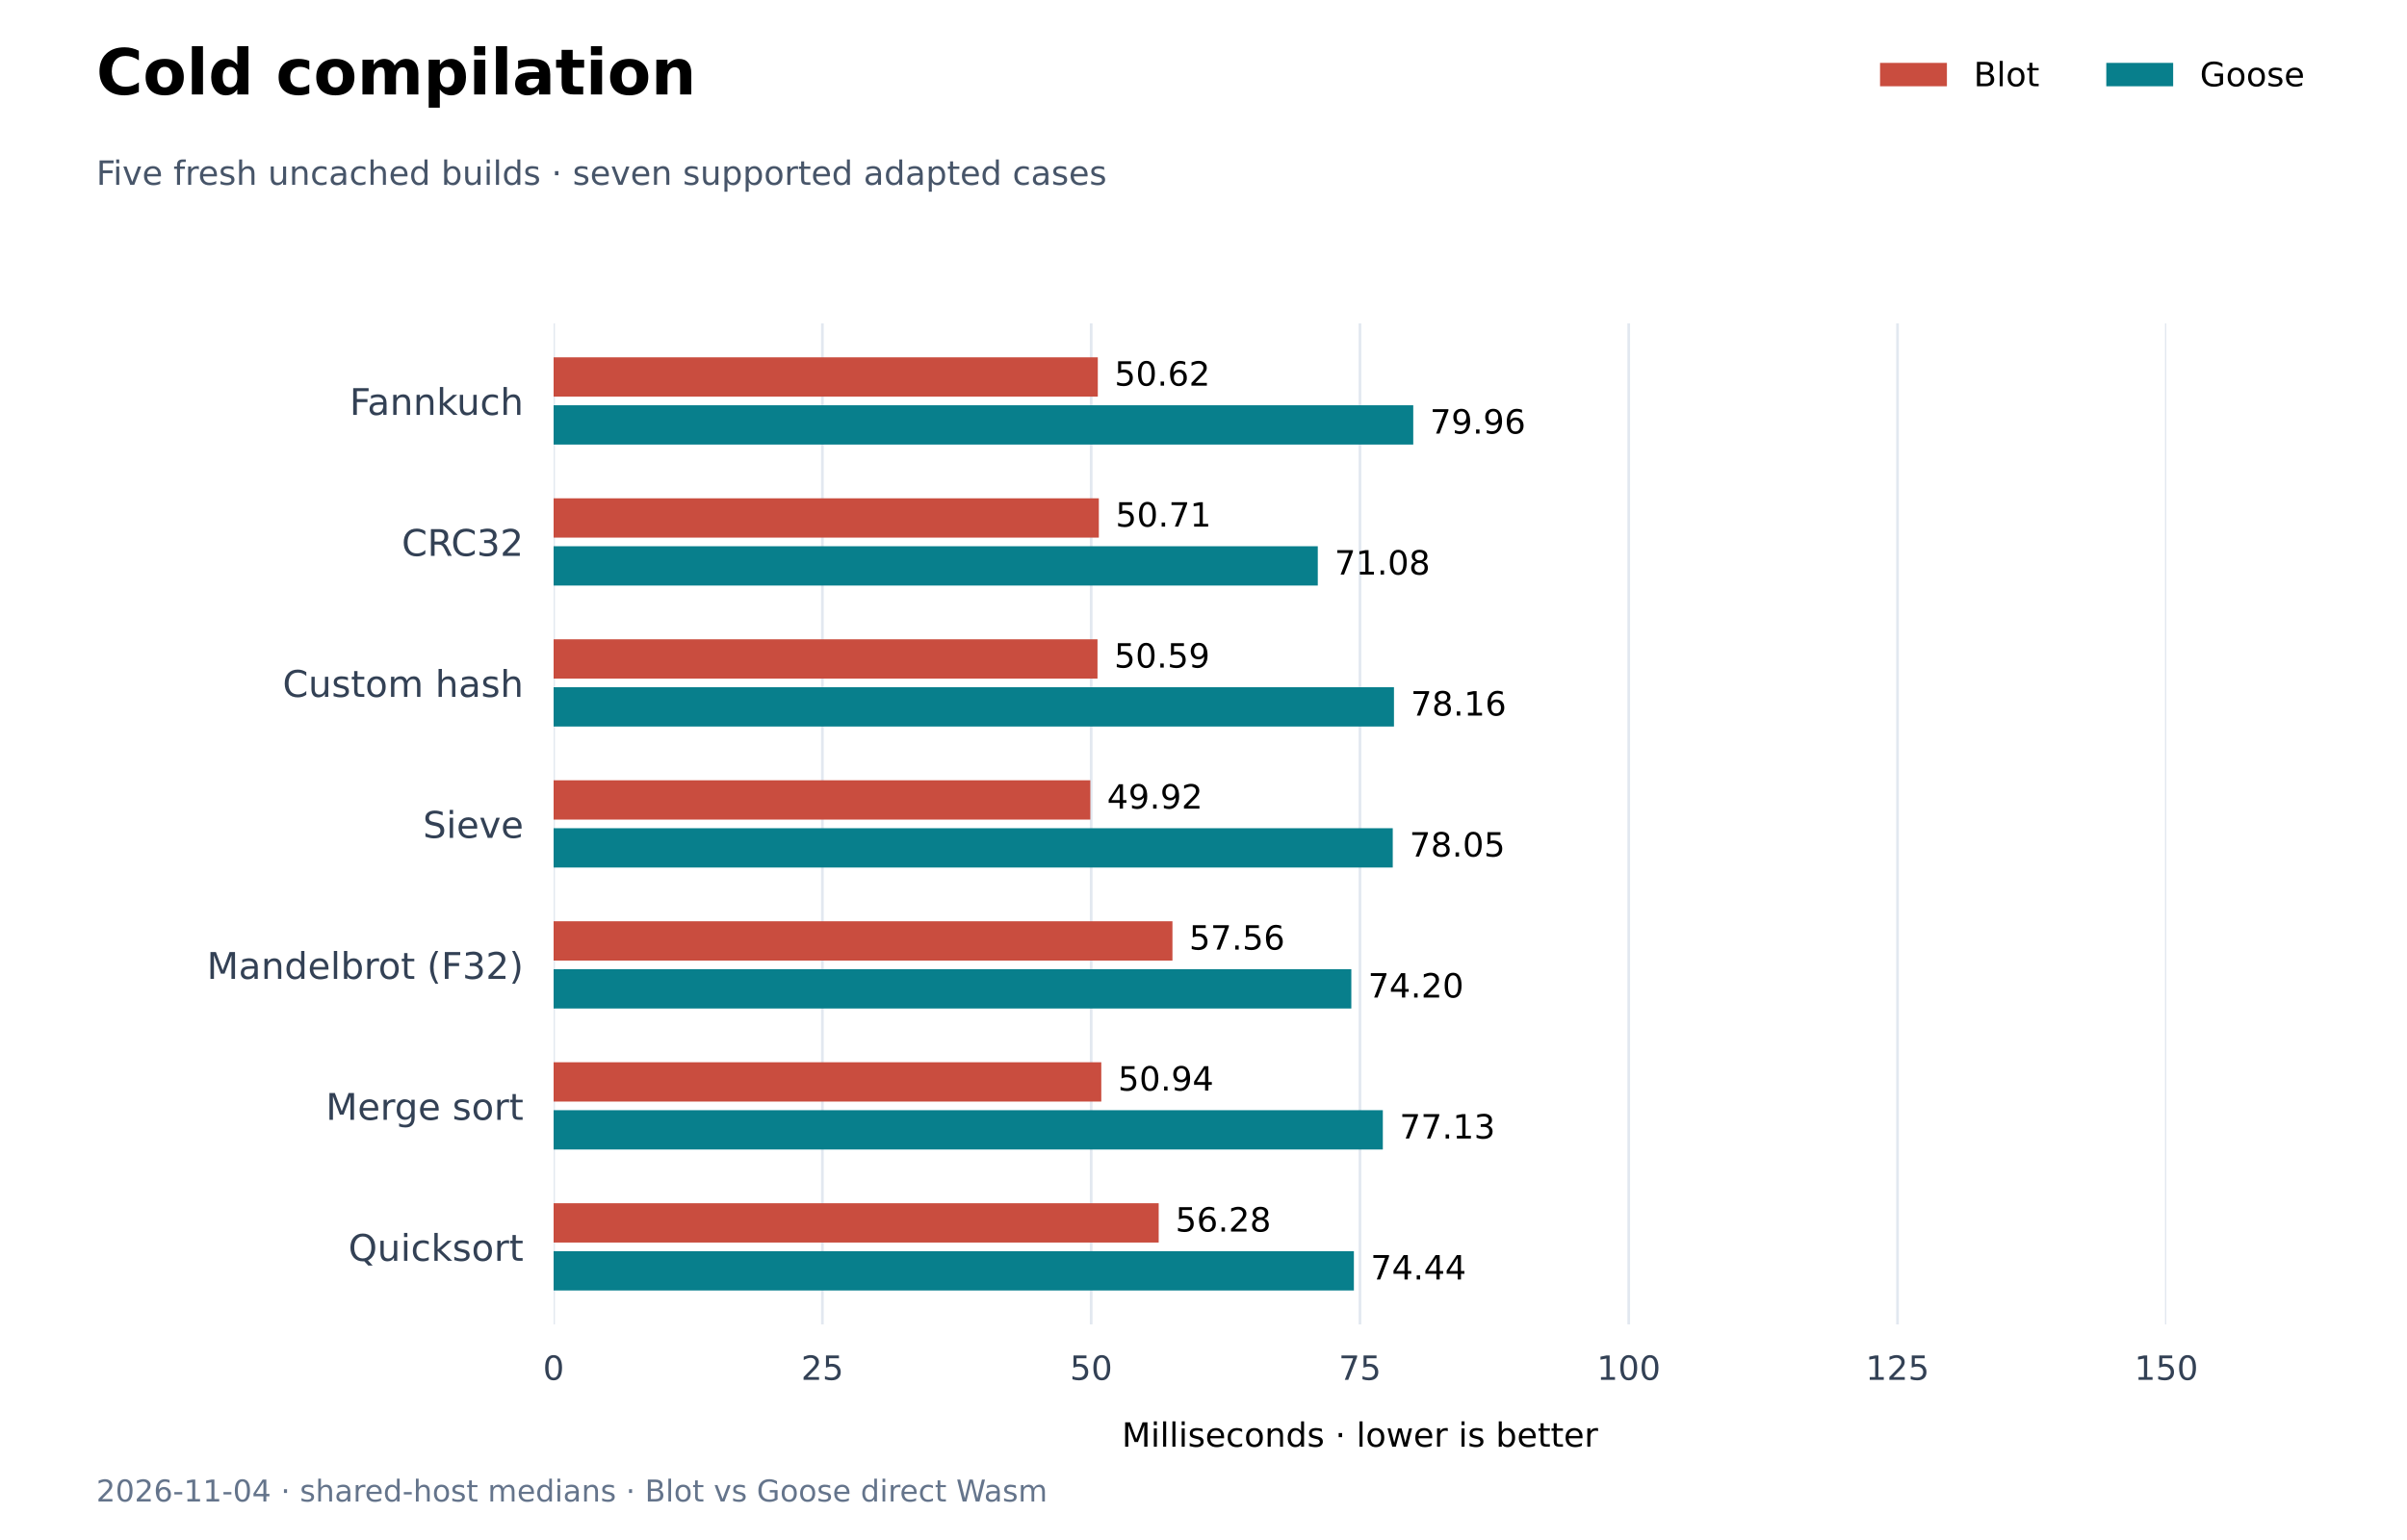
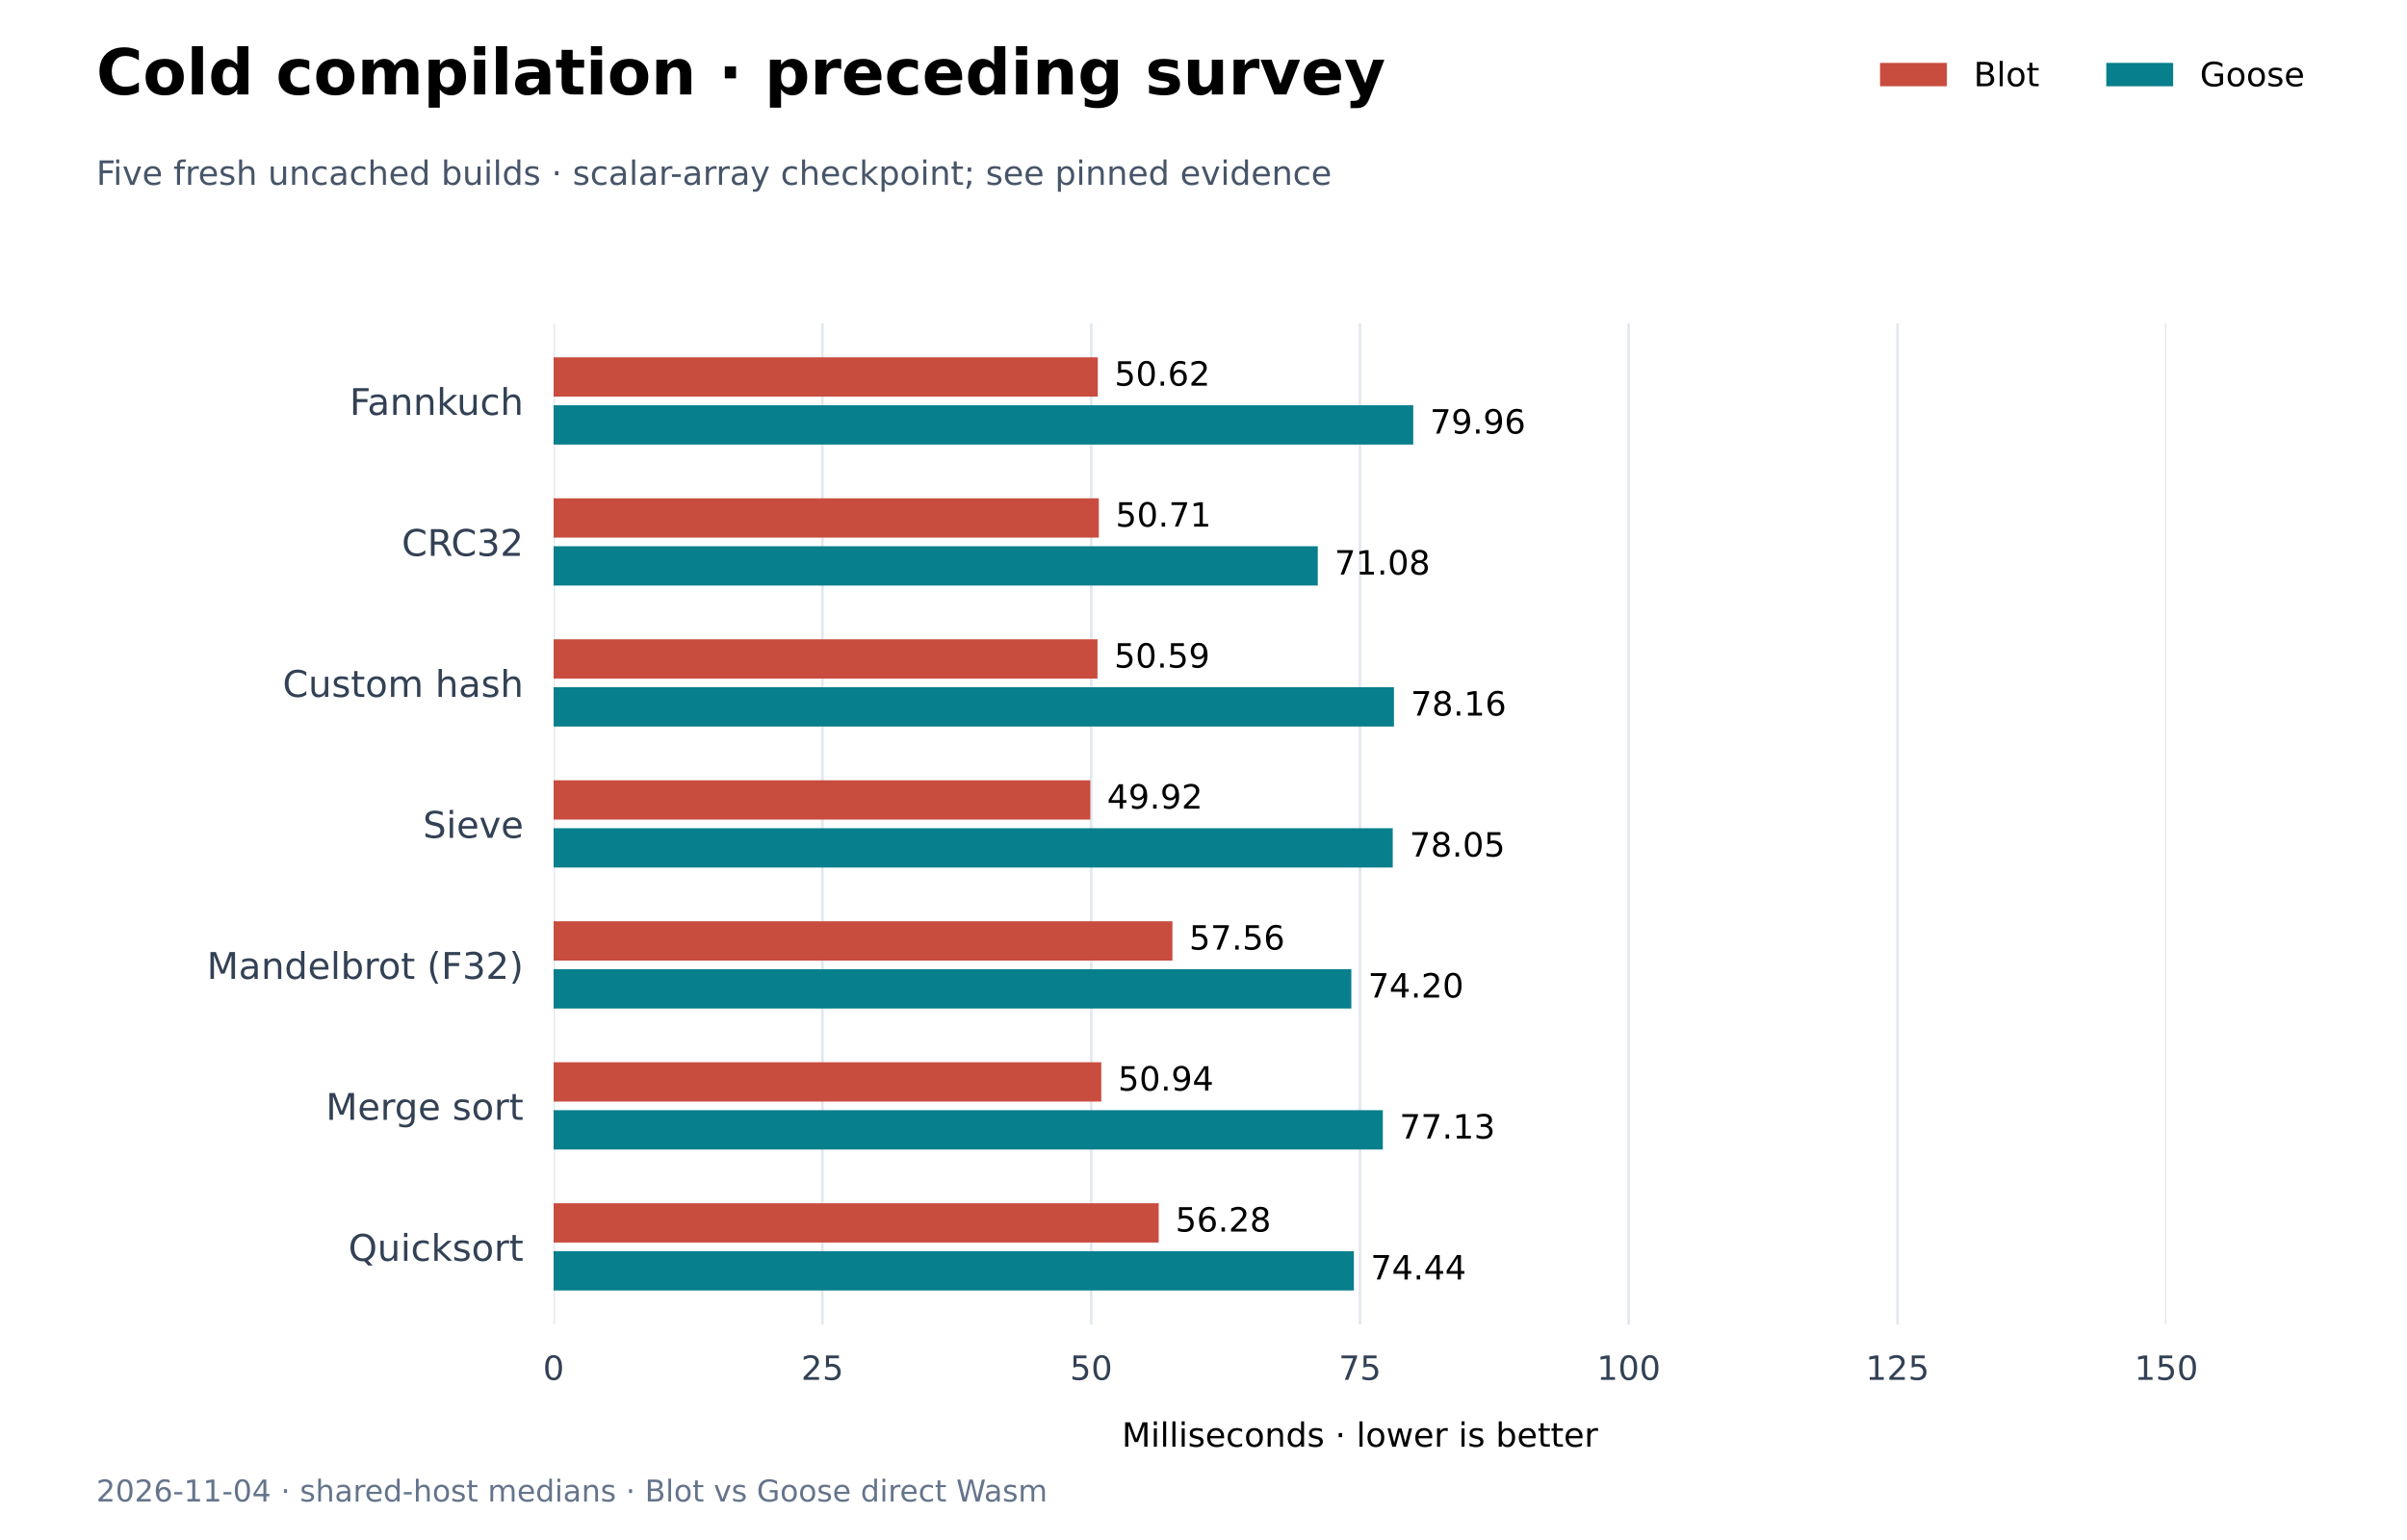
<svg xmlns="http://www.w3.org/2000/svg" width="720pt" height="460.8pt" viewBox="0 0 720 460.8" version="1.1">
  <defs>
    <style type="text/css">
    * {
      stroke-linejoin: round;
      stroke-linecap: butt;
    }
    </style>
  </defs>
  <g id="figure_1">
    <g id="patch_1">
      <path d="M 0 460.8 L 720 460.8 L 720 0 L 0 0 z " style="fill: #ffffff" />
    </g>
    <g id="axes_1">
      <g id="patch_2">
        <path d="M 165.6 396.288 L 648 396.288 L 648 96.768 L 165.6 96.768 z " style="fill: #ffffff" />
      </g>
      <g id="matplotlib.axis_1">
        <g id="xtick_1">
          <g id="line2d_1">
            <path d="M 165.6 396.288 L 165.6 96.768 " clip-path="url(#p71973d074f)" style="fill: none; stroke: #e2e8f0; stroke-width: 0.8; stroke-linecap: square" />
          </g>
          <g id="line2d_2" />
          <g id="text_1">
            <text style="font-size: 10px; font-family: 'DejaVu Sans', 'Bitstream Vera Sans', 'Computer Modern Sans Serif', 'Lucida Grande', 'Verdana', 'Geneva', 'Lucid', 'Arial', 'Helvetica', 'Avant Garde', sans-serif; text-anchor: middle; fill: #334155" x="165.6" y="412.886" transform="rotate(-0 165.6 412.8857)">0</text>
          </g>
        </g>
        <g id="xtick_2">
          <g id="line2d_3">
            <path d="M 246 396.288 L 246 96.768 " clip-path="url(#p71973d074f)" style="fill: none; stroke: #e2e8f0; stroke-width: 0.8; stroke-linecap: square" />
          </g>
          <g id="line2d_4" />
          <g id="text_2">
            <text style="font-size: 10px; font-family: 'DejaVu Sans', 'Bitstream Vera Sans', 'Computer Modern Sans Serif', 'Lucida Grande', 'Verdana', 'Geneva', 'Lucid', 'Arial', 'Helvetica', 'Avant Garde', sans-serif; text-anchor: middle; fill: #334155" x="246" y="412.886" transform="rotate(-0 246 412.8857)">25</text>
          </g>
        </g>
        <g id="xtick_3">
          <g id="line2d_5">
            <path d="M 326.4 396.288 L 326.4 96.768 " clip-path="url(#p71973d074f)" style="fill: none; stroke: #e2e8f0; stroke-width: 0.8; stroke-linecap: square" />
          </g>
          <g id="line2d_6" />
          <g id="text_3">
            <text style="font-size: 10px; font-family: 'DejaVu Sans', 'Bitstream Vera Sans', 'Computer Modern Sans Serif', 'Lucida Grande', 'Verdana', 'Geneva', 'Lucid', 'Arial', 'Helvetica', 'Avant Garde', sans-serif; text-anchor: middle; fill: #334155" x="326.4" y="412.886" transform="rotate(-0 326.4 412.8857)">50</text>
          </g>
        </g>
        <g id="xtick_4">
          <g id="line2d_7">
            <path d="M 406.8 396.288 L 406.8 96.768 " clip-path="url(#p71973d074f)" style="fill: none; stroke: #e2e8f0; stroke-width: 0.8; stroke-linecap: square" />
          </g>
          <g id="line2d_8" />
          <g id="text_4">
            <text style="font-size: 10px; font-family: 'DejaVu Sans', 'Bitstream Vera Sans', 'Computer Modern Sans Serif', 'Lucida Grande', 'Verdana', 'Geneva', 'Lucid', 'Arial', 'Helvetica', 'Avant Garde', sans-serif; text-anchor: middle; fill: #334155" x="406.8" y="412.886" transform="rotate(-0 406.8 412.8857)">75</text>
          </g>
        </g>
        <g id="xtick_5">
          <g id="line2d_9">
            <path d="M 487.2 396.288 L 487.2 96.768 " clip-path="url(#p71973d074f)" style="fill: none; stroke: #e2e8f0; stroke-width: 0.8; stroke-linecap: square" />
          </g>
          <g id="line2d_10" />
          <g id="text_5">
            <text style="font-size: 10px; font-family: 'DejaVu Sans', 'Bitstream Vera Sans', 'Computer Modern Sans Serif', 'Lucida Grande', 'Verdana', 'Geneva', 'Lucid', 'Arial', 'Helvetica', 'Avant Garde', sans-serif; text-anchor: middle; fill: #334155" x="487.2" y="412.886" transform="rotate(-0 487.2 412.8857)">100</text>
          </g>
        </g>
        <g id="xtick_6">
          <g id="line2d_11">
            <path d="M 567.6 396.288 L 567.6 96.768 " clip-path="url(#p71973d074f)" style="fill: none; stroke: #e2e8f0; stroke-width: 0.8; stroke-linecap: square" />
          </g>
          <g id="line2d_12" />
          <g id="text_6">
            <text style="font-size: 10px; font-family: 'DejaVu Sans', 'Bitstream Vera Sans', 'Computer Modern Sans Serif', 'Lucida Grande', 'Verdana', 'Geneva', 'Lucid', 'Arial', 'Helvetica', 'Avant Garde', sans-serif; text-anchor: middle; fill: #334155" x="567.6" y="412.886" transform="rotate(-0 567.6 412.8857)">125</text>
          </g>
        </g>
        <g id="xtick_7">
          <g id="line2d_13">
            <path d="M 648 396.288 L 648 96.768 " clip-path="url(#p71973d074f)" style="fill: none; stroke: #e2e8f0; stroke-width: 0.8; stroke-linecap: square" />
          </g>
          <g id="line2d_14" />
          <g id="text_7">
            <text style="font-size: 10px; font-family: 'DejaVu Sans', 'Bitstream Vera Sans', 'Computer Modern Sans Serif', 'Lucida Grande', 'Verdana', 'Geneva', 'Lucid', 'Arial', 'Helvetica', 'Avant Garde', sans-serif; text-anchor: middle; fill: #334155" x="648" y="412.886" transform="rotate(-0 648 412.8857)">150</text>
          </g>
        </g>
        <g id="text_8">
          <text style="font-size: 10px; font-family: 'DejaVu Sans', 'Bitstream Vera Sans', 'Computer Modern Sans Serif', 'Lucida Grande', 'Verdana', 'Geneva', 'Lucid', 'Arial', 'Helvetica', 'Avant Garde', sans-serif; text-anchor: middle" x="406.8" y="432.886" transform="rotate(-0 406.8 432.8864)">Milliseconds · lower is better</text>
        </g>
      </g>
      <g id="matplotlib.axis_2">
        <g id="ytick_1">
          <g id="line2d_15" />
          <g id="text_9">
            <text style="font-size: 11px; font-family: 'DejaVu Sans', 'Bitstream Vera Sans', 'Computer Modern Sans Serif', 'Lucida Grande', 'Verdana', 'Geneva', 'Lucid', 'Arial', 'Helvetica', 'Avant Garde', sans-serif; text-anchor: end; fill: #334155" x="156.6" y="124.149" transform="rotate(-0 156.6 124.1494)">Fannkuch</text>
          </g>
        </g>
        <g id="ytick_2">
          <g id="line2d_16" />
          <g id="text_10">
            <text style="font-size: 11px; font-family: 'DejaVu Sans', 'Bitstream Vera Sans', 'Computer Modern Sans Serif', 'Lucida Grande', 'Verdana', 'Geneva', 'Lucid', 'Arial', 'Helvetica', 'Avant Garde', sans-serif; text-anchor: end; fill: #334155" x="156.6" y="166.335" transform="rotate(-0 156.6 166.3349)">CRC32</text>
          </g>
        </g>
        <g id="ytick_3">
          <g id="line2d_17" />
          <g id="text_11">
            <text style="font-size: 11px; font-family: 'DejaVu Sans', 'Bitstream Vera Sans', 'Computer Modern Sans Serif', 'Lucida Grande', 'Verdana', 'Geneva', 'Lucid', 'Arial', 'Helvetica', 'Avant Garde', sans-serif; text-anchor: end; fill: #334155" x="156.6" y="208.521" transform="rotate(-0 156.6 208.5212)">Custom hash</text>
          </g>
        </g>
        <g id="ytick_4">
          <g id="line2d_18" />
          <g id="text_12">
            <text style="font-size: 11px; font-family: 'DejaVu Sans', 'Bitstream Vera Sans', 'Computer Modern Sans Serif', 'Lucida Grande', 'Verdana', 'Geneva', 'Lucid', 'Arial', 'Helvetica', 'Avant Garde', sans-serif; text-anchor: end; fill: #334155" x="156.6" y="250.707" transform="rotate(-0 156.6 250.7071)">Sieve</text>
          </g>
        </g>
        <g id="ytick_5">
          <g id="line2d_19" />
          <g id="text_13">
            <text style="font-size: 11px; font-family: 'DejaVu Sans', 'Bitstream Vera Sans', 'Computer Modern Sans Serif', 'Lucida Grande', 'Verdana', 'Geneva', 'Lucid', 'Arial', 'Helvetica', 'Avant Garde', sans-serif; text-anchor: end; fill: #334155" x="156.6" y="292.893" transform="rotate(-0 156.6 292.8931)">Mandelbrot (F32)</text>
          </g>
        </g>
        <g id="ytick_6">
          <g id="line2d_20" />
          <g id="text_14">
            <text style="font-size: 11px; font-family: 'DejaVu Sans', 'Bitstream Vera Sans', 'Computer Modern Sans Serif', 'Lucida Grande', 'Verdana', 'Geneva', 'Lucid', 'Arial', 'Helvetica', 'Avant Garde', sans-serif; text-anchor: end; fill: #334155" x="156.6" y="335.079" transform="rotate(-0 156.6 335.0785)">Merge sort</text>
          </g>
        </g>
        <g id="ytick_7">
          <g id="line2d_21" />
          <g id="text_15">
            <text style="font-size: 11px; font-family: 'DejaVu Sans', 'Bitstream Vera Sans', 'Computer Modern Sans Serif', 'Lucida Grande', 'Verdana', 'Geneva', 'Lucid', 'Arial', 'Helvetica', 'Avant Garde', sans-serif; text-anchor: end; fill: #334155" x="156.6" y="377.265" transform="rotate(-0 156.6 377.2649)">Quicksort</text>
          </g>
        </g>
      </g>
      <g id="patch_3">
        <path d="M 165.6 106.918 L 328.384 106.918 L 328.384 118.679 L 165.6 118.679 z " clip-path="url(#p71973d074f)" style="fill: #c94d3f" />
      </g>
      <g id="patch_4">
        <path d="M 165.6 149.104 L 328.694 149.104 L 328.694 160.865 L 165.6 160.865 z " clip-path="url(#p71973d074f)" style="fill: #c94d3f" />
      </g>
      <g id="patch_5">
        <path d="M 165.6 191.29 L 328.292 191.29 L 328.292 203.051 L 165.6 203.051 z " clip-path="url(#p71973d074f)" style="fill: #c94d3f" />
      </g>
      <g id="patch_6">
        <path d="M 165.6 233.476 L 326.147 233.476 L 326.147 245.237 L 165.6 245.237 z " clip-path="url(#p71973d074f)" style="fill: #c94d3f" />
      </g>
      <g id="patch_7">
        <path d="M 165.6 275.662 L 350.713 275.662 L 350.713 287.423 L 165.6 287.423 z " clip-path="url(#p71973d074f)" style="fill: #c94d3f" />
      </g>
      <g id="patch_8">
        <path d="M 165.6 317.848 L 329.427 317.848 L 329.427 329.609 L 165.6 329.609 z " clip-path="url(#p71973d074f)" style="fill: #c94d3f" />
      </g>
      <g id="patch_9">
        <path d="M 165.6 360.033 L 346.596 360.033 L 346.596 371.795 L 165.6 371.795 z " clip-path="url(#p71973d074f)" style="fill: #c94d3f" />
      </g>
      <g id="patch_10">
        <path d="M 165.6 121.261 L 422.744 121.261 L 422.744 133.023 L 165.6 133.023 z " clip-path="url(#p71973d074f)" style="fill: #087f8c" />
      </g>
      <g id="patch_11">
        <path d="M 165.6 163.447 L 394.185 163.447 L 394.185 175.208 L 165.6 175.208 z " clip-path="url(#p71973d074f)" style="fill: #087f8c" />
      </g>
      <g id="patch_12">
        <path d="M 165.6 205.633 L 416.977 205.633 L 416.977 217.394 L 165.6 217.394 z " clip-path="url(#p71973d074f)" style="fill: #087f8c" />
      </g>
      <g id="patch_13">
        <path d="M 165.6 247.819 L 416.612 247.819 L 416.612 259.58 L 165.6 259.58 z " clip-path="url(#p71973d074f)" style="fill: #087f8c" />
      </g>
      <g id="patch_14">
        <path d="M 165.6 290.005 L 404.219 290.005 L 404.219 301.766 L 165.6 301.766 z " clip-path="url(#p71973d074f)" style="fill: #087f8c" />
      </g>
      <g id="patch_15">
        <path d="M 165.6 332.191 L 413.643 332.191 L 413.643 343.952 L 165.6 343.952 z " clip-path="url(#p71973d074f)" style="fill: #087f8c" />
      </g>
      <g id="patch_16">
        <path d="M 165.6 374.377 L 404.985 374.377 L 404.985 386.138 L 165.6 386.138 z " clip-path="url(#p71973d074f)" style="fill: #087f8c" />
      </g>
      <g id="text_16">
        <text style="font-size: 10px; font-family: 'DejaVu Sans', 'Bitstream Vera Sans', 'Computer Modern Sans Serif', 'Lucida Grande', 'Verdana', 'Geneva', 'Lucid', 'Arial', 'Helvetica', 'Avant Garde', sans-serif; text-anchor: start" x="333.384" y="115.396" transform="rotate(-0 333.3844 115.3963)">50.62</text>
      </g>
      <g id="text_17">
        <text style="font-size: 10px; font-family: 'DejaVu Sans', 'Bitstream Vera Sans', 'Computer Modern Sans Serif', 'Lucida Grande', 'Verdana', 'Geneva', 'Lucid', 'Arial', 'Helvetica', 'Avant Garde', sans-serif; text-anchor: start" x="333.694" y="157.582" transform="rotate(-0 333.694 157.5822)">50.71</text>
      </g>
      <g id="text_18">
        <text style="font-size: 10px; font-family: 'DejaVu Sans', 'Bitstream Vera Sans', 'Computer Modern Sans Serif', 'Lucida Grande', 'Verdana', 'Geneva', 'Lucid', 'Arial', 'Helvetica', 'Avant Garde', sans-serif; text-anchor: start" x="333.292" y="199.768" transform="rotate(-0 333.2916 199.7681)">50.59</text>
      </g>
      <g id="text_19">
        <text style="font-size: 10px; font-family: 'DejaVu Sans', 'Bitstream Vera Sans', 'Computer Modern Sans Serif', 'Lucida Grande', 'Verdana', 'Geneva', 'Lucid', 'Arial', 'Helvetica', 'Avant Garde', sans-serif; text-anchor: start" x="331.147" y="241.954" transform="rotate(-0 331.1467 241.9541)">49.92</text>
      </g>
      <g id="text_20">
        <text style="font-size: 10px; font-family: 'DejaVu Sans', 'Bitstream Vera Sans', 'Computer Modern Sans Serif', 'Lucida Grande', 'Verdana', 'Geneva', 'Lucid', 'Arial', 'Helvetica', 'Avant Garde', sans-serif; text-anchor: start" x="355.713" y="284.14" transform="rotate(-0 355.7132 284.14)">57.56</text>
      </g>
      <g id="text_21">
        <text style="font-size: 10px; font-family: 'DejaVu Sans', 'Bitstream Vera Sans', 'Computer Modern Sans Serif', 'Lucida Grande', 'Verdana', 'Geneva', 'Lucid', 'Arial', 'Helvetica', 'Avant Garde', sans-serif; text-anchor: start" x="334.427" y="326.326" transform="rotate(-0 334.4271 326.3259)">50.94</text>
      </g>
      <g id="text_22">
        <text style="font-size: 10px; font-family: 'DejaVu Sans', 'Bitstream Vera Sans', 'Computer Modern Sans Serif', 'Lucida Grande', 'Verdana', 'Geneva', 'Lucid', 'Arial', 'Helvetica', 'Avant Garde', sans-serif; text-anchor: start" x="351.596" y="368.512" transform="rotate(-0 351.5958 368.5118)">56.28</text>
      </g>
      <g id="text_23">
        <text style="font-size: 10px; font-family: 'DejaVu Sans', 'Bitstream Vera Sans', 'Computer Modern Sans Serif', 'Lucida Grande', 'Verdana', 'Geneva', 'Lucid', 'Arial', 'Helvetica', 'Avant Garde', sans-serif; text-anchor: start" x="427.744" y="129.74" transform="rotate(-0 427.7439 129.7395)">79.96</text>
      </g>
      <g id="text_24">
        <text style="font-size: 10px; font-family: 'DejaVu Sans', 'Bitstream Vera Sans', 'Computer Modern Sans Serif', 'Lucida Grande', 'Verdana', 'Geneva', 'Lucid', 'Arial', 'Helvetica', 'Avant Garde', sans-serif; text-anchor: start" x="399.185" y="171.925" transform="rotate(-0 399.1846 171.9254)">71.08</text>
      </g>
      <g id="text_25">
        <text style="font-size: 10px; font-family: 'DejaVu Sans', 'Bitstream Vera Sans', 'Computer Modern Sans Serif', 'Lucida Grande', 'Verdana', 'Geneva', 'Lucid', 'Arial', 'Helvetica', 'Avant Garde', sans-serif; text-anchor: start" x="421.977" y="214.111" transform="rotate(-0 421.9766 214.1113)">78.16</text>
      </g>
      <g id="text_26">
        <text style="font-size: 10px; font-family: 'DejaVu Sans', 'Bitstream Vera Sans', 'Computer Modern Sans Serif', 'Lucida Grande', 'Verdana', 'Geneva', 'Lucid', 'Arial', 'Helvetica', 'Avant Garde', sans-serif; text-anchor: start" x="421.612" y="256.297" transform="rotate(-0 421.6122 256.2973)">78.05</text>
      </g>
      <g id="text_27">
        <text style="font-size: 10px; font-family: 'DejaVu Sans', 'Bitstream Vera Sans', 'Computer Modern Sans Serif', 'Lucida Grande', 'Verdana', 'Geneva', 'Lucid', 'Arial', 'Helvetica', 'Avant Garde', sans-serif; text-anchor: start" x="409.219" y="298.483" transform="rotate(-0 409.2188 298.4832)">74.20</text>
      </g>
      <g id="text_28">
        <text style="font-size: 10px; font-family: 'DejaVu Sans', 'Bitstream Vera Sans', 'Computer Modern Sans Serif', 'Lucida Grande', 'Verdana', 'Geneva', 'Lucid', 'Arial', 'Helvetica', 'Avant Garde', sans-serif; text-anchor: start" x="418.643" y="340.669" transform="rotate(-0 418.6434 340.6691)">77.13</text>
      </g>
      <g id="text_29">
        <text style="font-size: 10px; font-family: 'DejaVu Sans', 'Bitstream Vera Sans', 'Computer Modern Sans Serif', 'Lucida Grande', 'Verdana', 'Geneva', 'Lucid', 'Arial', 'Helvetica', 'Avant Garde', sans-serif; text-anchor: start" x="409.985" y="382.855" transform="rotate(-0 409.9849 382.855)">74.44</text>
      </g>
    </g>
    <g id="text_30">
-       <text style="font-weight: 700; font-size: 19px; font-family: 'DejaVu Sans', 'Bitstream Vera Sans', 'Computer Modern Sans Serif', 'Lucida Grande', 'Verdana', 'Geneva', 'Lucid', 'Arial', 'Helvetica', 'Avant Garde', sans-serif; text-anchor: start" x="28.8" y="28.261" transform="rotate(-0 28.8 28.26103)">Cold compilation</text>
+       <text style="font-weight: 700; font-size: 19px; font-family: 'DejaVu Sans', 'Bitstream Vera Sans', 'Computer Modern Sans Serif', 'Lucida Grande', 'Verdana', 'Geneva', 'Lucid', 'Arial', 'Helvetica', 'Avant Garde', sans-serif; text-anchor: start" x="28.8" y="28.261" transform="rotate(-0 28.8 28.26103)">Cold compilation · preceding survey</text>
    </g>
    <g id="text_31">
-       <text style="font-size: 10px; font-family: 'DejaVu Sans', 'Bitstream Vera Sans', 'Computer Modern Sans Serif', 'Lucida Grande', 'Verdana', 'Geneva', 'Lucid', 'Arial', 'Helvetica', 'Avant Garde', sans-serif; text-anchor: start; fill: #475569" x="28.8" y="55.296" transform="rotate(-0 28.8 55.296)">Five fresh uncached builds · seven supported adapted cases</text>
+       <text style="font-size: 10px; font-family: 'DejaVu Sans', 'Bitstream Vera Sans', 'Computer Modern Sans Serif', 'Lucida Grande', 'Verdana', 'Geneva', 'Lucid', 'Arial', 'Helvetica', 'Avant Garde', sans-serif; text-anchor: start; fill: #475569" x="28.8" y="55.296" transform="rotate(-0 28.8 55.296)">Five fresh uncached builds · scalar-array checkpoint; see pinned evidence</text>
    </g>
    <g id="text_32">
      <text style="font-size: 9px; font-family: 'DejaVu Sans', 'Bitstream Vera Sans', 'Computer Modern Sans Serif', 'Lucida Grande', 'Verdana', 'Geneva', 'Lucid', 'Arial', 'Helvetica', 'Avant Garde', sans-serif; text-anchor: start; fill: #64748b" x="28.8" y="449.28" transform="rotate(-0 28.8 449.28)">2026-11-04 · shared-host medians · Blot vs Goose direct Wasm</text>
    </g>
    <g id="legend_1">
      <g id="patch_17">
        <path d="M 562.373 25.814 L 582.373 25.814 L 582.373 18.814 L 562.373 18.814 z " style="fill: #c94d3f" />
      </g>
      <g id="text_33">
        <text style="font-size: 10px; font-family: 'DejaVu Sans', 'Bitstream Vera Sans', 'Computer Modern Sans Serif', 'Lucida Grande', 'Verdana', 'Geneva', 'Lucid', 'Arial', 'Helvetica', 'Avant Garde', sans-serif; text-anchor: start" x="590.373" y="25.814" transform="rotate(-0 590.3734 25.81444)">Blot</text>
      </g>
      <g id="patch_18">
        <path d="M 630.052 25.814 L 650.052 25.814 L 650.052 18.814 L 630.052 18.814 z " style="fill: #087f8c" />
      </g>
      <g id="text_34">
        <text style="font-size: 10px; font-family: 'DejaVu Sans', 'Bitstream Vera Sans', 'Computer Modern Sans Serif', 'Lucida Grande', 'Verdana', 'Geneva', 'Lucid', 'Arial', 'Helvetica', 'Avant Garde', sans-serif; text-anchor: start" x="658.052" y="25.814" transform="rotate(-0 658.0516 25.81444)">Goose</text>
      </g>
    </g>
  </g>
  <defs>
    <clipPath id="p71973d074f">
      <rect x="165.6" y="96.768" width="482.4" height="299.52" />
    </clipPath>
  </defs>
</svg>
